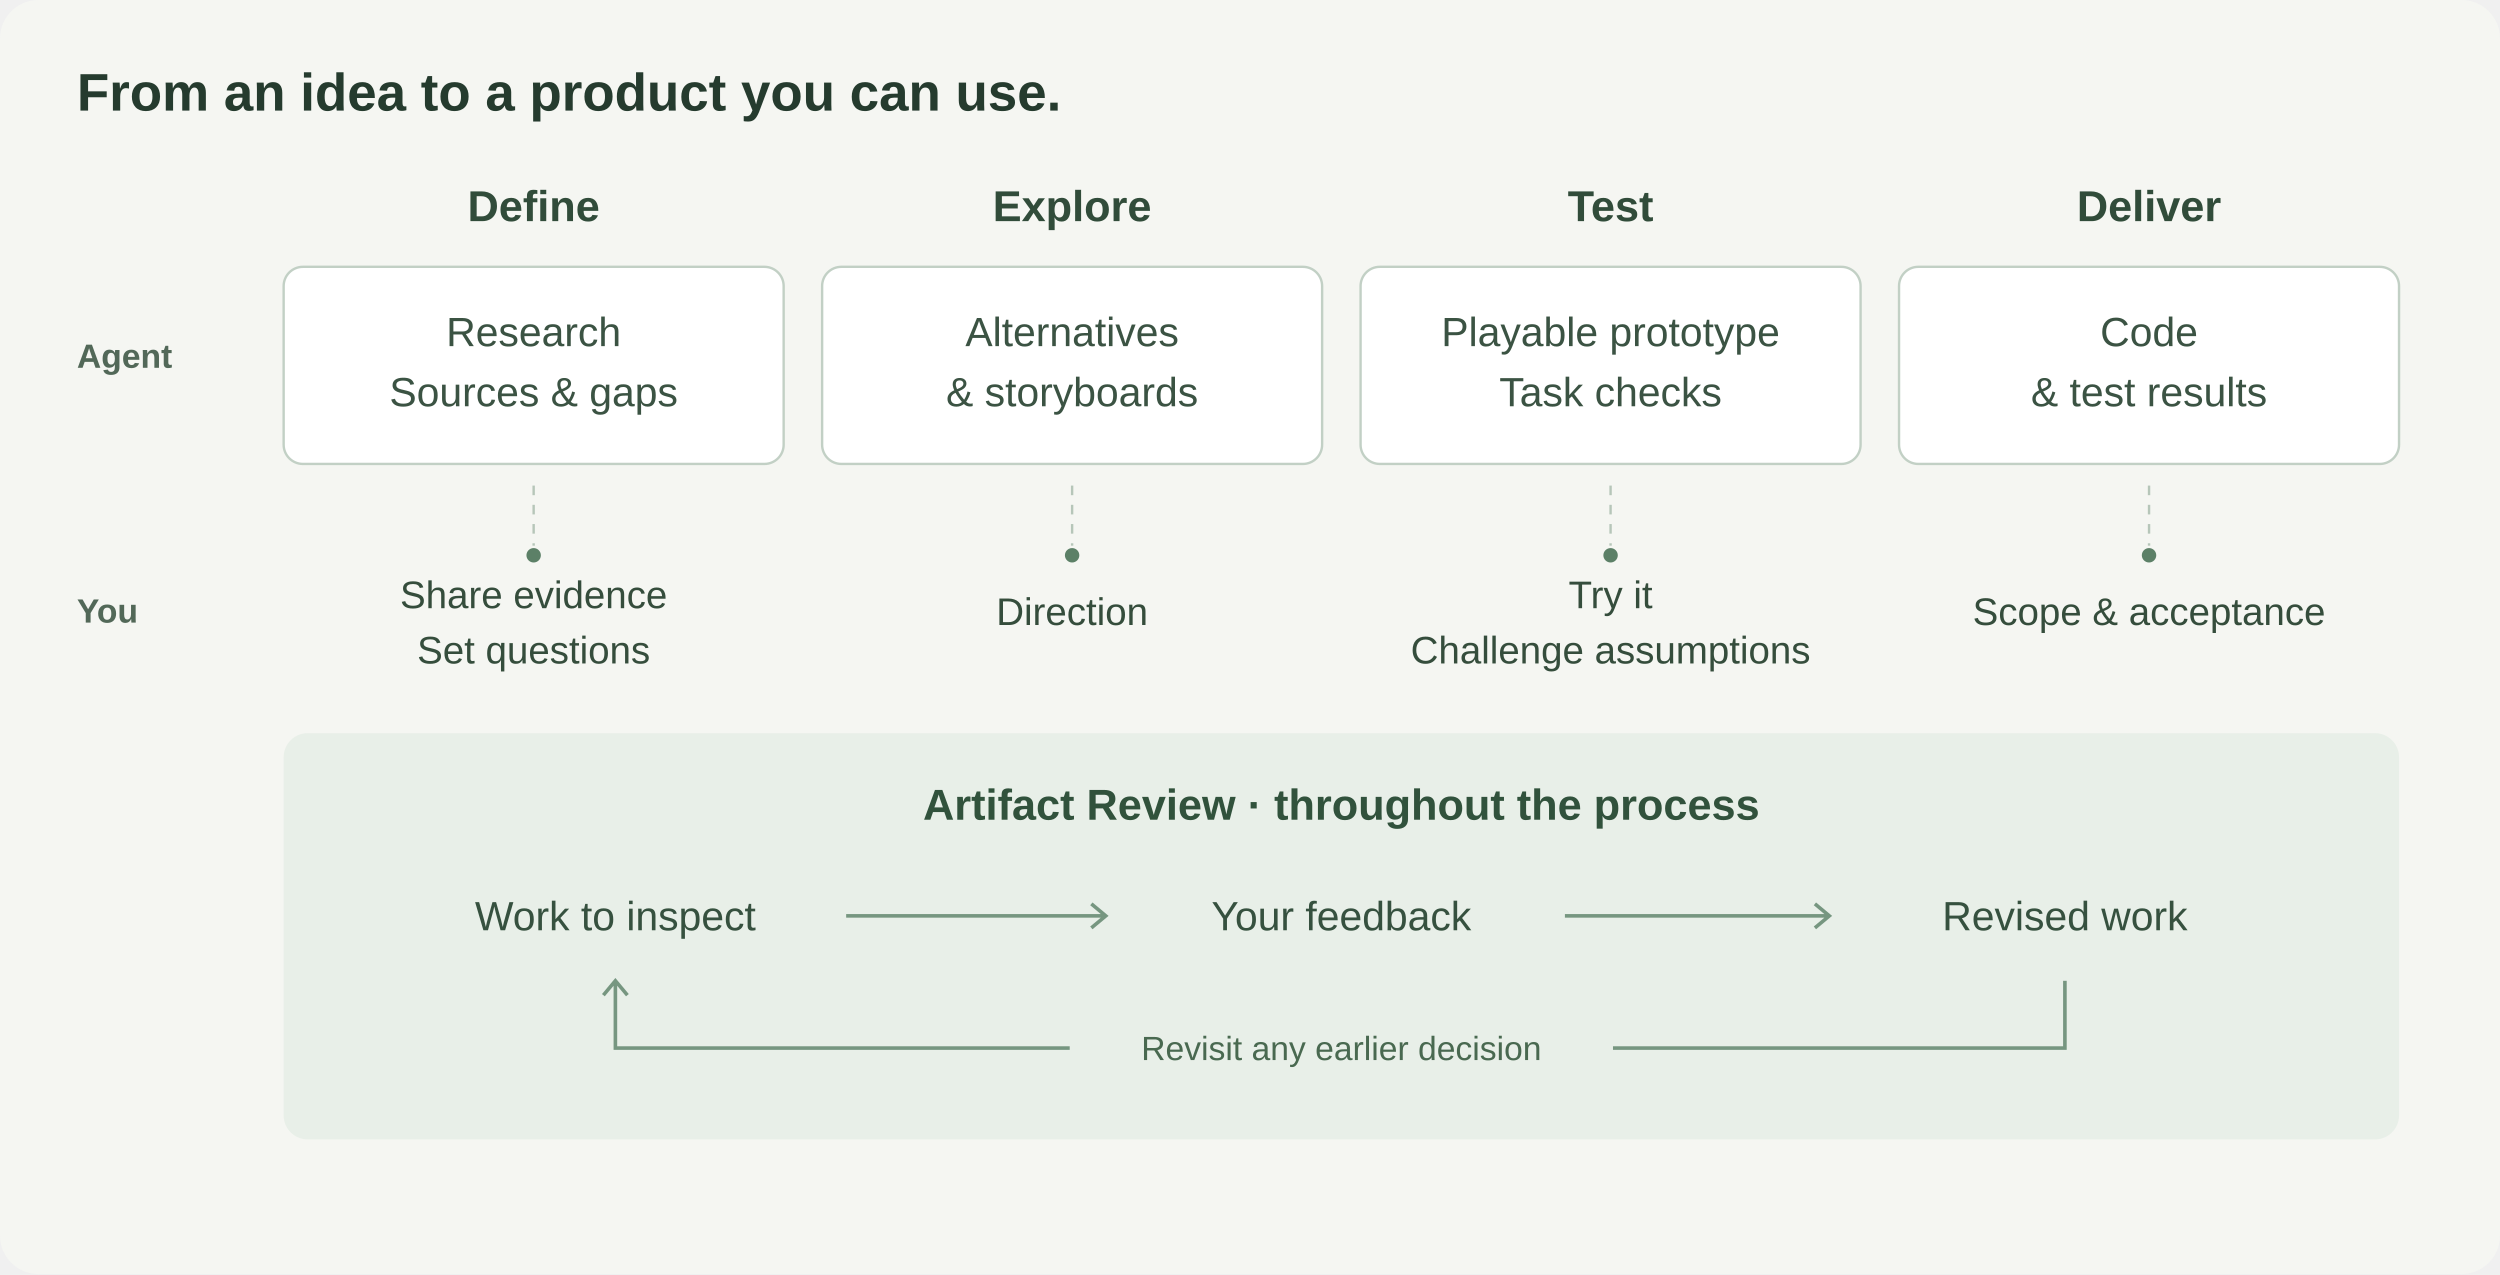
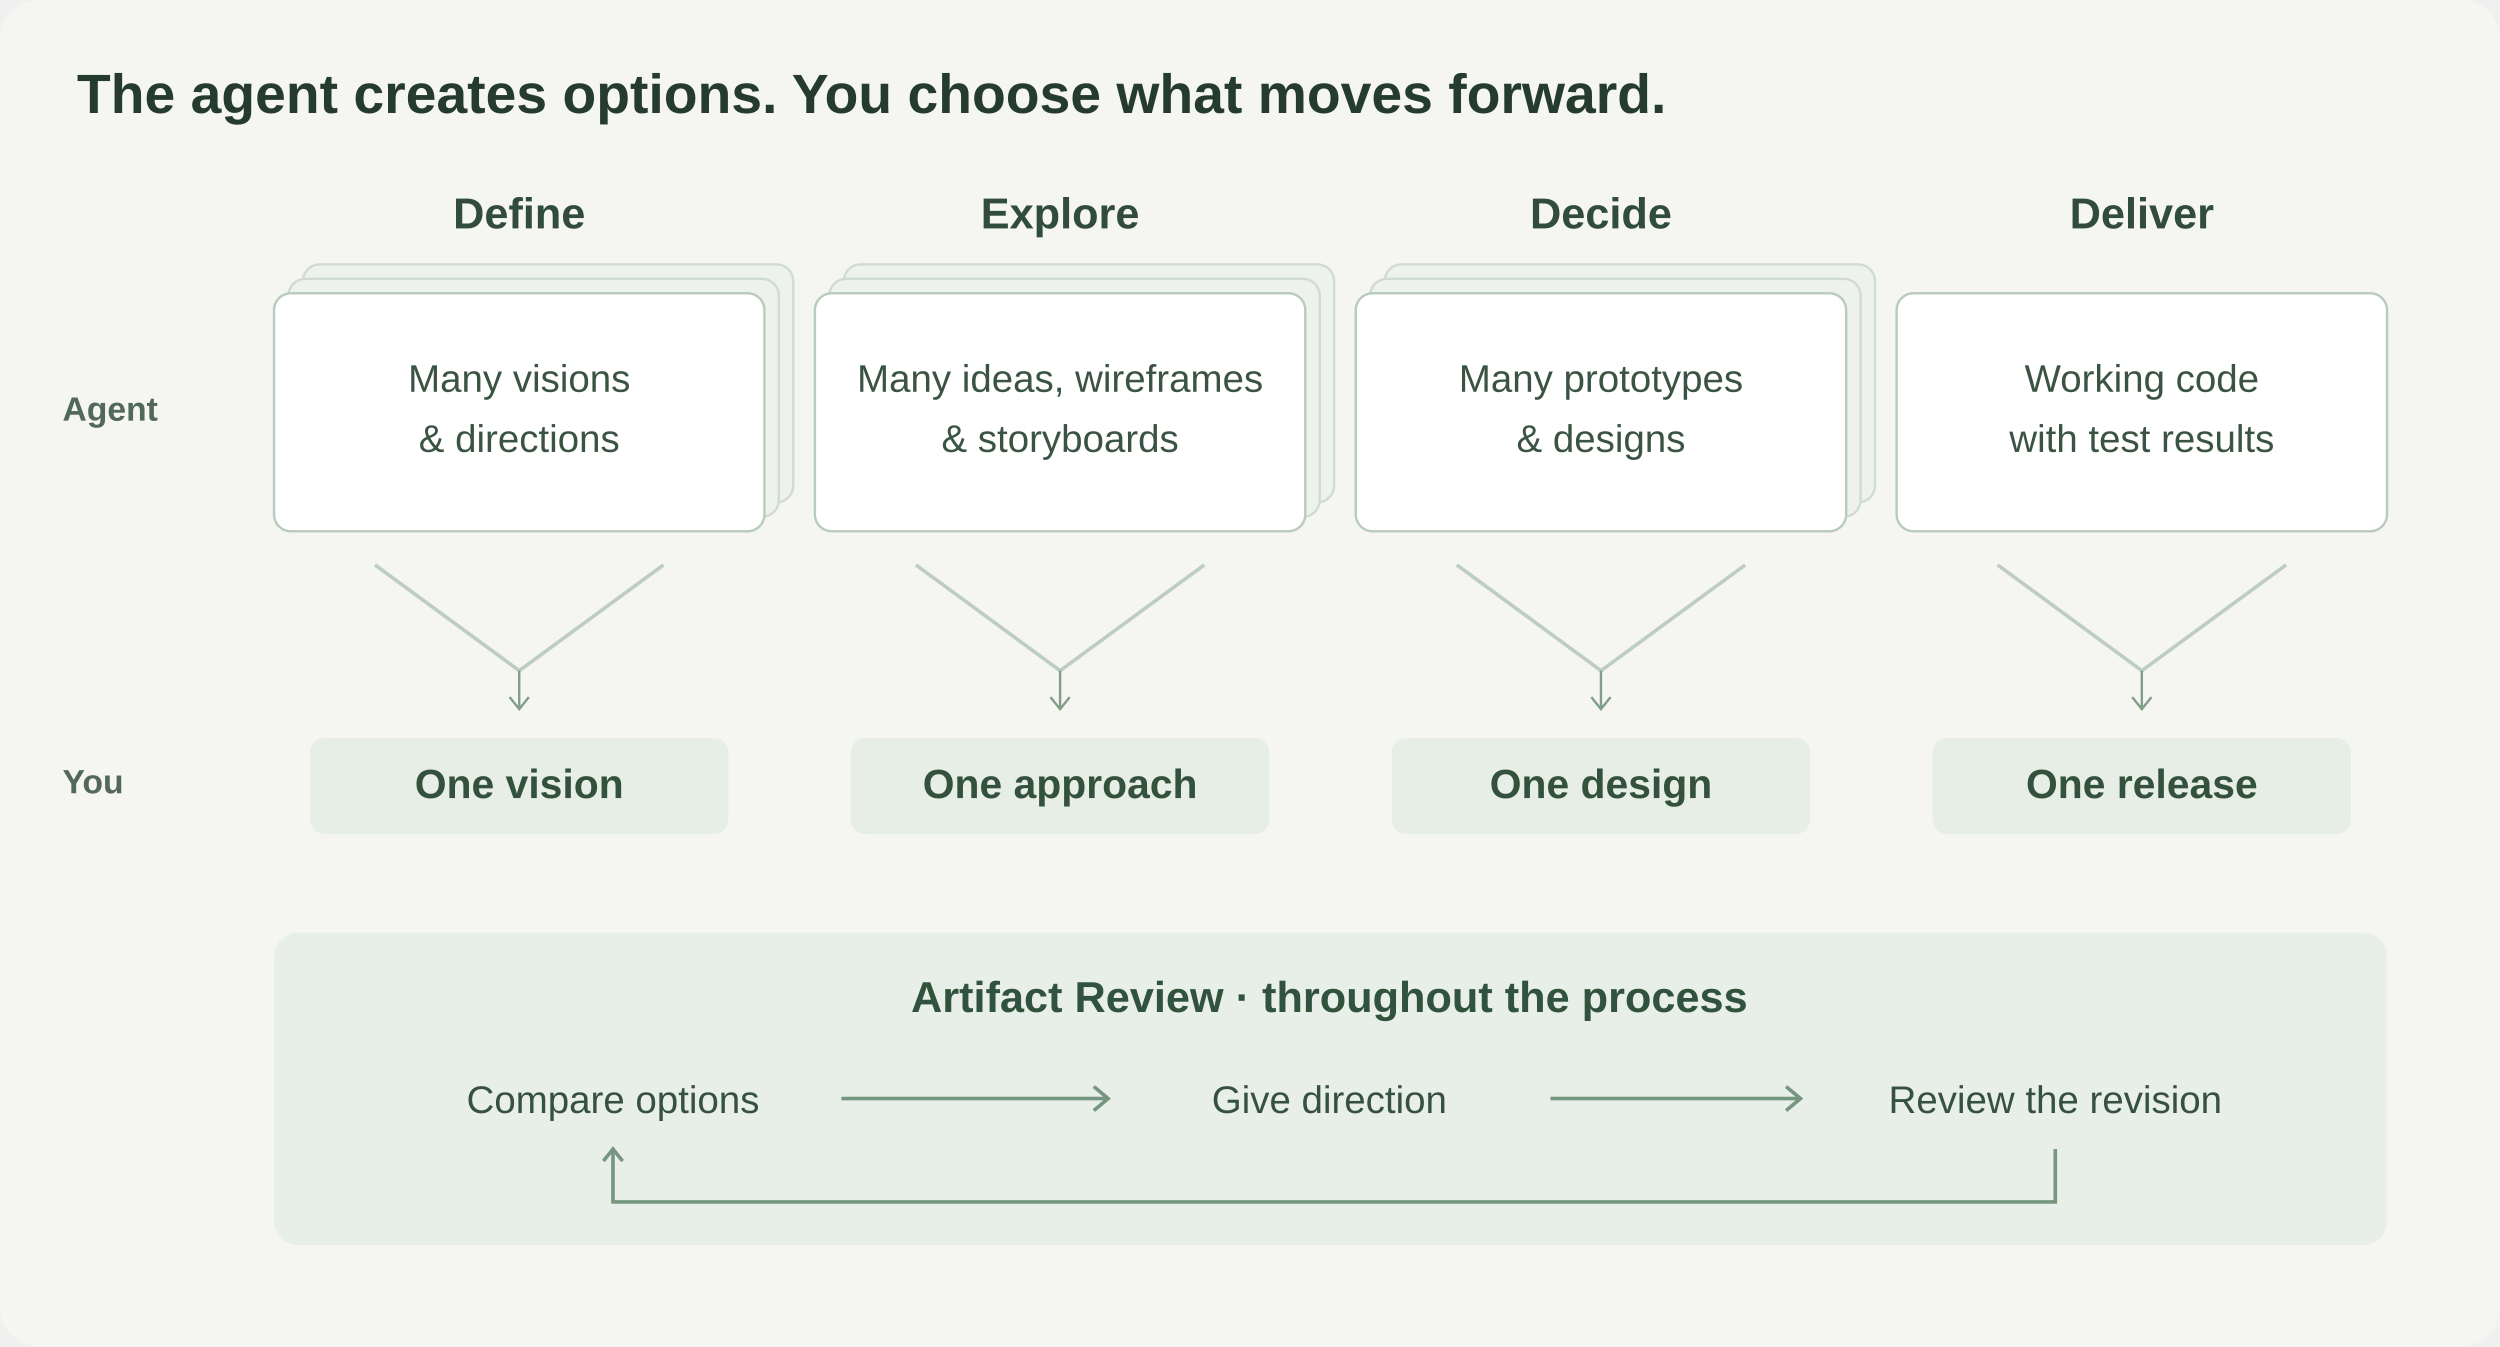
- <svg xmlns="http://www.w3.org/2000/svg" width="1040" height="530" viewBox="0 0 1040 530" role="img" aria-labelledby="title desc">
-   <rect width="1040" height="530" rx="16" fill="#f5f6f2" />
+ <svg xmlns="http://www.w3.org/2000/svg" width="1040" height="560" viewBox="0 0 1040 560" role="img" aria-labelledby="title desc">
+   <rect width="1040" height="560" rx="16" fill="#f5f6f2" />
  <g font-family="Arial,sans-serif">
-     <text x="32" y="46" font-size="22" font-weight="700" fill="#253b2e">From an idea to a product you can use.</text>
-     <text x="32" y="153" font-size="14" font-weight="700" fill="#526858">Agent</text>
-     <text x="32" y="259" font-size="14" font-weight="700" fill="#526858">You</text>
-     <text x="222" y="92" text-anchor="middle" font-size="18" font-weight="700" fill="#314c3a">Define</text>
-     <rect x="118" y="111" width="208" height="82" rx="8" fill="#fff" stroke="#c2d0c5" />
-     <text x="222" y="144" text-anchor="middle" font-size="17" fill="#3b5343">Research</text>
-     <text x="222" y="169" text-anchor="middle" font-size="17" fill="#3b5343">Sources &amp; gaps</text>
-     <path d="M222 202v25" stroke="#b6c6b9" stroke-dasharray="4 4" />
-     <circle cx="222" cy="231" r="3" fill="#5c8067" />
-     <text x="222" y="253" text-anchor="middle" font-size="16" fill="#354d3c">Share evidence</text>
-     <text x="222" y="276" text-anchor="middle" font-size="16" fill="#354d3c">Set questions</text>
-     <text x="446" y="92" text-anchor="middle" font-size="18" font-weight="700" fill="#314c3a">Explore</text>
-     <rect x="342" y="111" width="208" height="82" rx="8" fill="#fff" stroke="#c2d0c5" />
-     <text x="446" y="144" text-anchor="middle" font-size="17" fill="#3b5343">Alternatives</text>
-     <text x="446" y="169" text-anchor="middle" font-size="17" fill="#3b5343">&amp; storyboards</text>
-     <path d="M446 202v25" stroke="#b6c6b9" stroke-dasharray="4 4" />
-     <circle cx="446" cy="231" r="3" fill="#5c8067" />
-     <text x="446" y="260" text-anchor="middle" font-size="16" fill="#354d3c">Direction</text>
-     <text x="670" y="92" text-anchor="middle" font-size="18" font-weight="700" fill="#314c3a">Test</text>
-     <rect x="566" y="111" width="208" height="82" rx="8" fill="#fff" stroke="#c2d0c5" />
-     <text x="670" y="144" text-anchor="middle" font-size="17" fill="#3b5343">Playable prototype</text>
-     <text x="670" y="169" text-anchor="middle" font-size="17" fill="#3b5343">Task checks</text>
-     <path d="M670 202v25" stroke="#b6c6b9" stroke-dasharray="4 4" />
-     <circle cx="670" cy="231" r="3" fill="#5c8067" />
-     <text x="670" y="253" text-anchor="middle" font-size="16" fill="#354d3c">Try it</text>
-     <text x="670" y="276" text-anchor="middle" font-size="16" fill="#354d3c">Challenge assumptions</text>
-     <text x="894" y="92" text-anchor="middle" font-size="18" font-weight="700" fill="#314c3a">Deliver</text>
-     <rect x="790" y="111" width="208" height="82" rx="8" fill="#fff" stroke="#c2d0c5" />
-     <text x="894" y="144" text-anchor="middle" font-size="17" fill="#3b5343">Code</text>
-     <text x="894" y="169" text-anchor="middle" font-size="17" fill="#3b5343">&amp; test results</text>
-     <path d="M894 202v25" stroke="#b6c6b9" stroke-dasharray="4 4" />
-     <circle cx="894" cy="231" r="3" fill="#5c8067" />
-     <text x="894" y="260" text-anchor="middle" font-size="16" fill="#354d3c">Scope &amp; acceptance</text>
-     <rect x="118" y="305" width="880" height="169" rx="10" fill="#e8efe8" />
-     <text x="558" y="341" text-anchor="middle" font-size="18" font-weight="700" fill="#31523c">Artifact Review · throughout the process</text>
-     <g font-size="17" fill="#36513f">
-       <text x="256" y="387" text-anchor="middle">Work to inspect</text>
-       <text x="558" y="387" text-anchor="middle">Your feedback</text>
-       <text x="859" y="387" text-anchor="middle">Revised work</text>
+     <text x="32" y="47" font-size="23" font-weight="700" fill="#253b2e">The agent creates options. You choose what moves forward.</text>
+     <text x="26" y="175" font-size="14" font-weight="700" fill="#526858">Agent</text>
+     <text x="26" y="330" font-size="14" font-weight="700" fill="#526858">You</text>
+     <text x="216" y="95" text-anchor="middle" font-size="18" font-weight="700" fill="#314c3a">Define</text>
+     <rect x="126" y="110" width="204" height="99" rx="7" fill="#edf2ed" stroke="#d0dcd1" />
+     <rect x="120" y="116" width="204" height="99" rx="7" fill="#edf2ed" stroke="#d0dcd1" />
+     <rect x="114" y="122" width="204" height="99" rx="7" fill="white" stroke="#b9cbbd" />
+     <text x="216" y="163" text-anchor="middle" font-size="16" fill="#3b5343">Many visions</text>
+     <text x="216" y="188" text-anchor="middle" font-size="16" fill="#3b5343">&amp; directions</text>
+     <path d="M156 235l60 44 60-44" fill="none" stroke="#becdc1" stroke-width="1.5" />
+     <path d="M216 279v16m-4-5 4 5 4-5" stroke="#819e89" fill="none" />
+     <rect x="129" y="307" width="174" height="40" rx="6" fill="#e6eee5" />
+     <text x="216" y="332" text-anchor="middle" font-size="17" font-weight="700" fill="#34513c">One vision</text>
+     <text x="441" y="95" text-anchor="middle" font-size="18" font-weight="700" fill="#314c3a">Explore</text>
+     <rect x="351" y="110" width="204" height="99" rx="7" fill="#edf2ed" stroke="#d0dcd1" />
+     <rect x="345" y="116" width="204" height="99" rx="7" fill="#edf2ed" stroke="#d0dcd1" />
+     <rect x="339" y="122" width="204" height="99" rx="7" fill="white" stroke="#b9cbbd" />
+     <text x="441" y="163" text-anchor="middle" font-size="16" fill="#3b5343">Many ideas, wireframes</text>
+     <text x="441" y="188" text-anchor="middle" font-size="16" fill="#3b5343">&amp; storyboards</text>
+     <path d="M381 235l60 44 60-44" fill="none" stroke="#becdc1" stroke-width="1.5" />
+     <path d="M441 279v16m-4-5 4 5 4-5" stroke="#819e89" fill="none" />
+     <rect x="354" y="307" width="174" height="40" rx="6" fill="#e6eee5" />
+     <text x="441" y="332" text-anchor="middle" font-size="17" font-weight="700" fill="#34513c">One approach</text>
+     <text x="666" y="95" text-anchor="middle" font-size="18" font-weight="700" fill="#314c3a">Decide</text>
+     <rect x="576" y="110" width="204" height="99" rx="7" fill="#edf2ed" stroke="#d0dcd1" />
+     <rect x="570" y="116" width="204" height="99" rx="7" fill="#edf2ed" stroke="#d0dcd1" />
+     <rect x="564" y="122" width="204" height="99" rx="7" fill="white" stroke="#b9cbbd" />
+     <text x="666" y="163" text-anchor="middle" font-size="16" fill="#3b5343">Many prototypes</text>
+     <text x="666" y="188" text-anchor="middle" font-size="16" fill="#3b5343">&amp; designs</text>
+     <path d="M606 235l60 44 60-44" fill="none" stroke="#becdc1" stroke-width="1.5" />
+     <path d="M666 279v16m-4-5 4 5 4-5" stroke="#819e89" fill="none" />
+     <rect x="579" y="307" width="174" height="40" rx="6" fill="#e6eee5" />
+     <text x="666" y="332" text-anchor="middle" font-size="17" font-weight="700" fill="#34513c">One design</text>
+     <text x="891" y="95" text-anchor="middle" font-size="18" font-weight="700" fill="#314c3a">Deliver</text>
+     <rect x="789" y="122" width="204" height="99" rx="7" fill="white" stroke="#b9cbbd" />
+     <text x="891" y="163" text-anchor="middle" font-size="16" fill="#3b5343">Working code</text>
+     <text x="891" y="188" text-anchor="middle" font-size="16" fill="#3b5343">with test results</text>
+     <path d="M831 235l60 44 60-44" fill="none" stroke="#becdc1" stroke-width="1.5" />
+     <path d="M891 279v16m-4-5 4 5 4-5" stroke="#819e89" fill="none" />
+     <rect x="804" y="307" width="174" height="40" rx="6" fill="#e6eee5" />
+     <text x="891" y="332" text-anchor="middle" font-size="17" font-weight="700" fill="#34513c">One release</text>
+     <rect x="114" y="388" width="879" height="130" rx="10" fill="#e8efe8" />
+     <text x="553" y="421" text-anchor="middle" font-size="18" font-weight="700" fill="#31523c">Artifact Review · throughout the process</text>
+     <g font-size="16" fill="#36513f">
+       <text x="255" y="463" text-anchor="middle">Compare options</text>
+       <text x="553" y="463" text-anchor="middle">Give direction</text>
+       <text x="855" y="463" text-anchor="middle">Review the revision</text>
    </g>
    <g stroke="#769680" stroke-width="1.5" fill="none">
-       <path d="M352 381h108m-6-5 6 5-6 5M651 381h110m-6-5 6 5-6 5M859 408v28H256v-28m-5 6 5-6 5 6" />
+       <path d="M350 457h111m-6-5 6 5-6 5M645 457h104m-6-5 6 5-6 5M855 478v22H255v-22m-4 5 4-5 4 5" />
    </g>
-     <rect x="445" y="423" width="226" height="26" fill="#e8efe8" />
-     <text x="558" y="441" text-anchor="middle" font-size="14" fill="#496950">Revisit any earlier decision</text>
  </g>
</svg>
